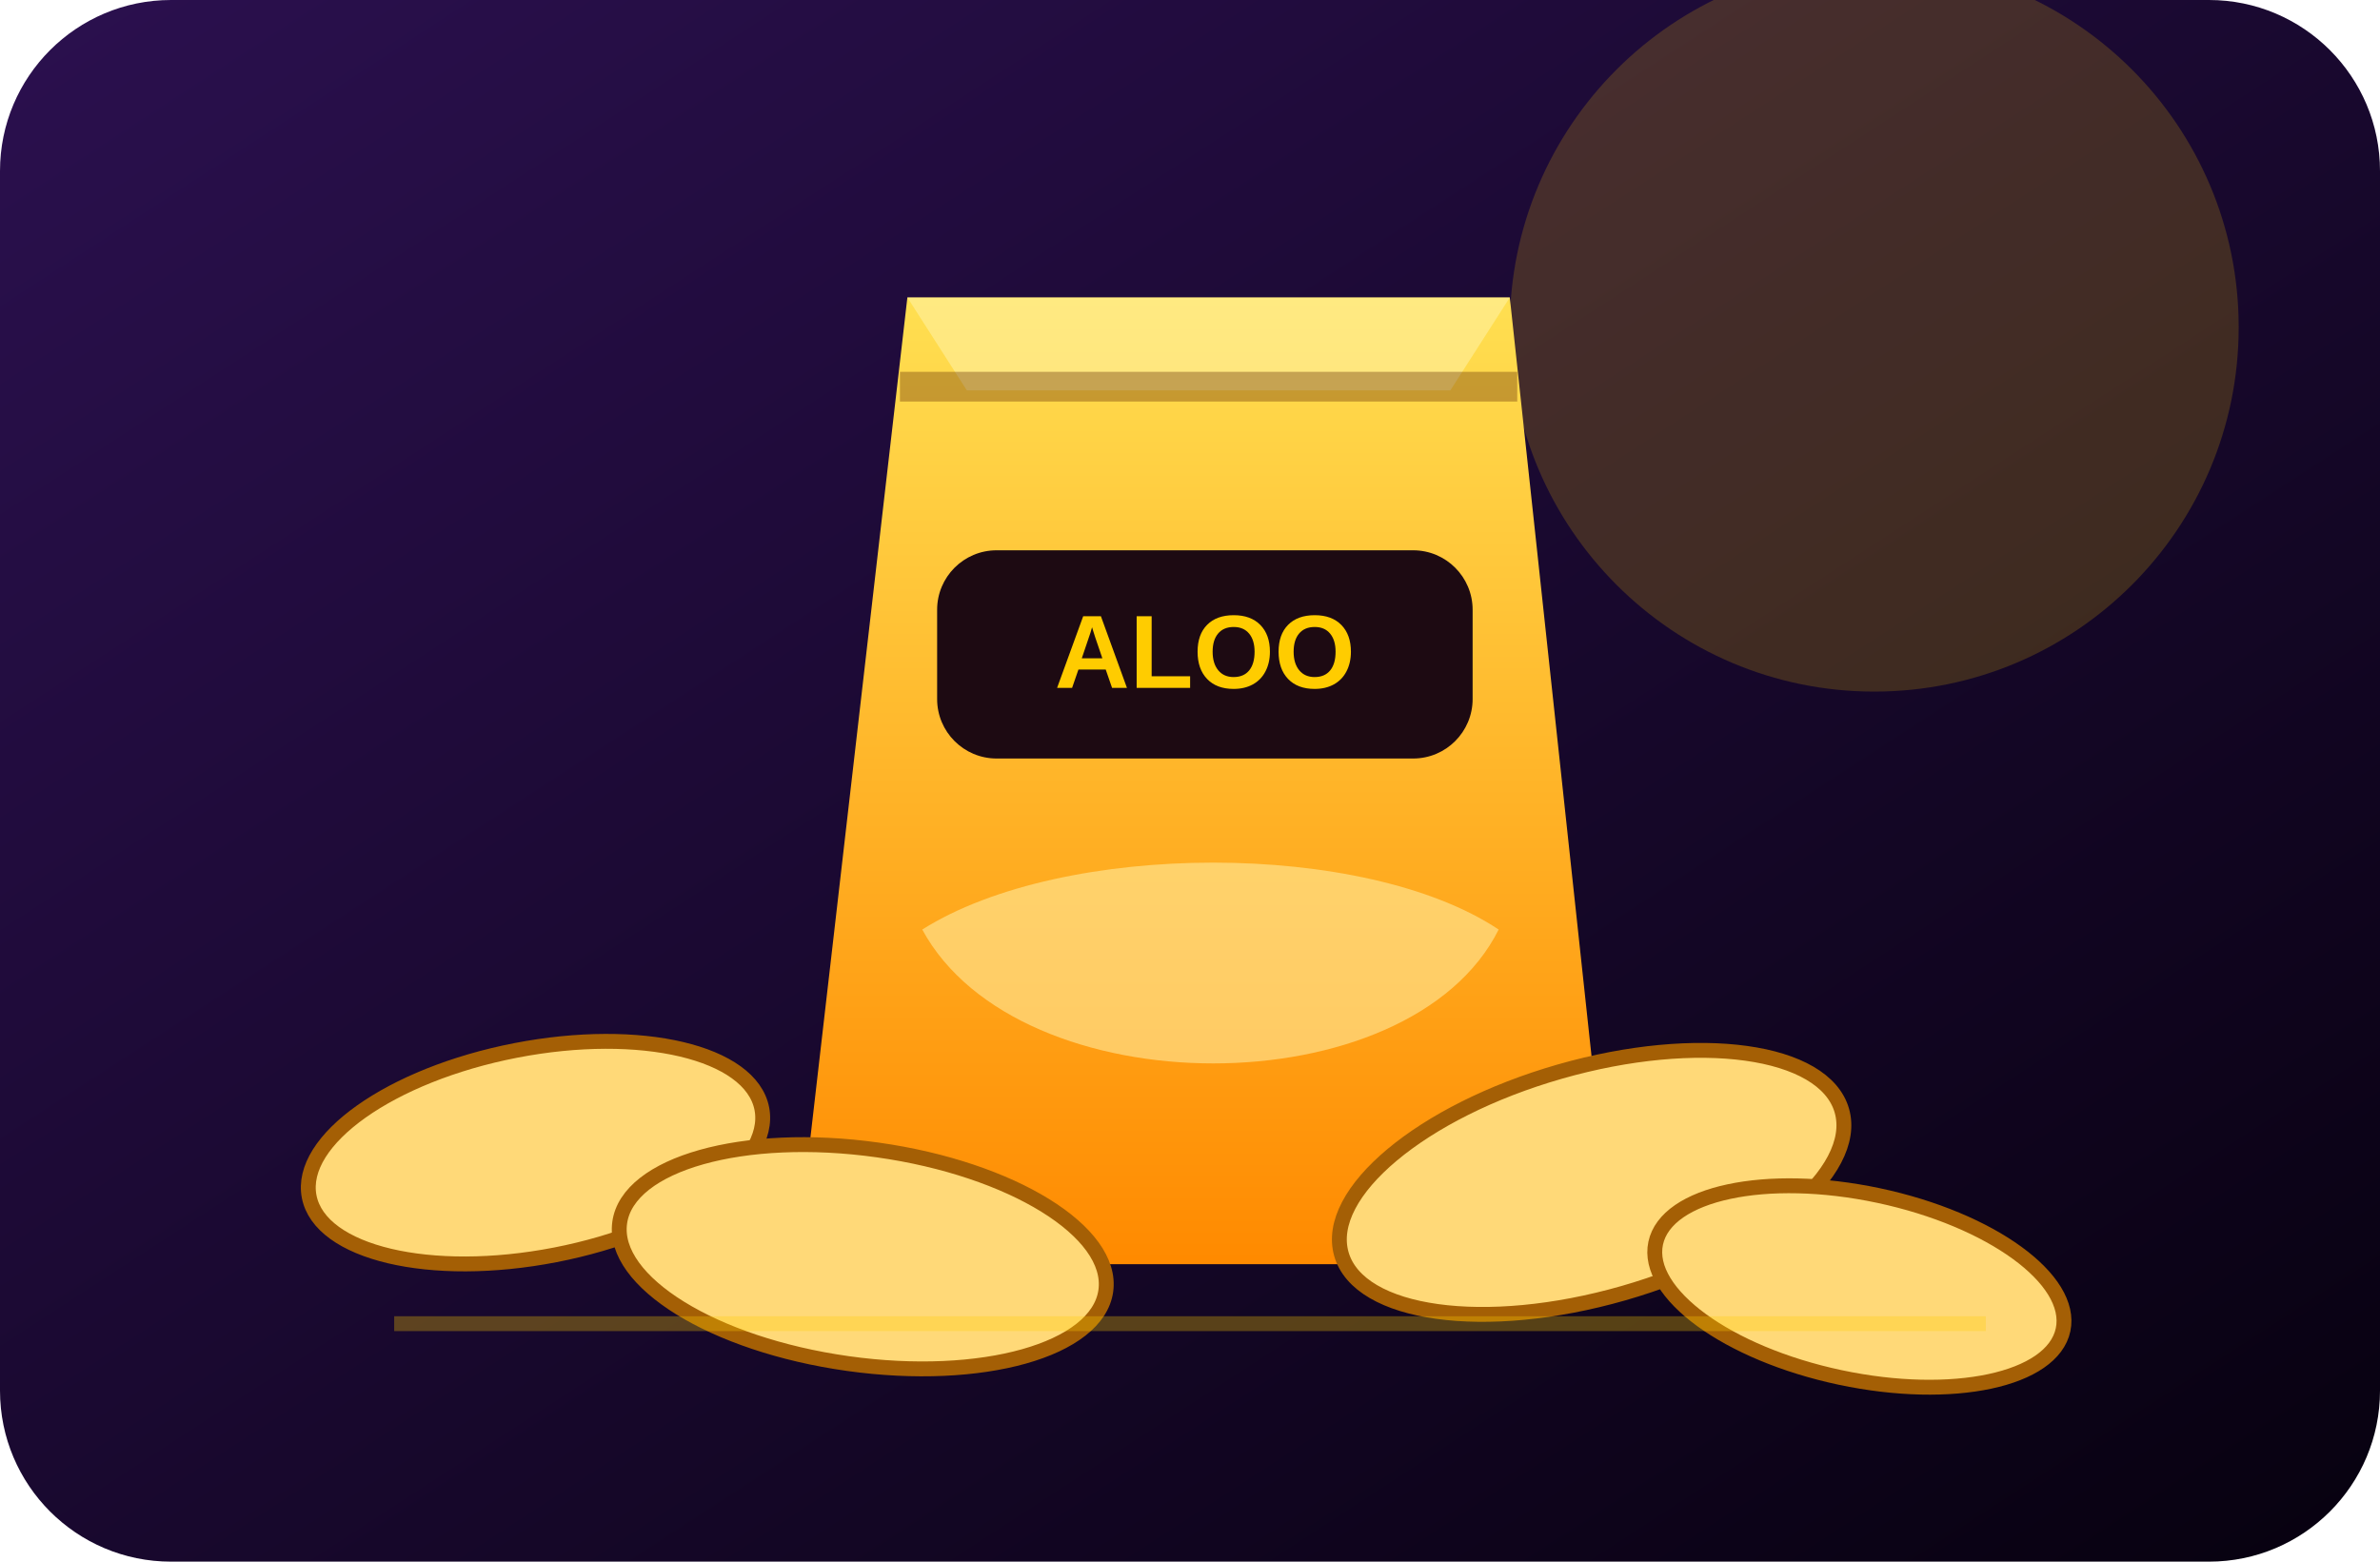
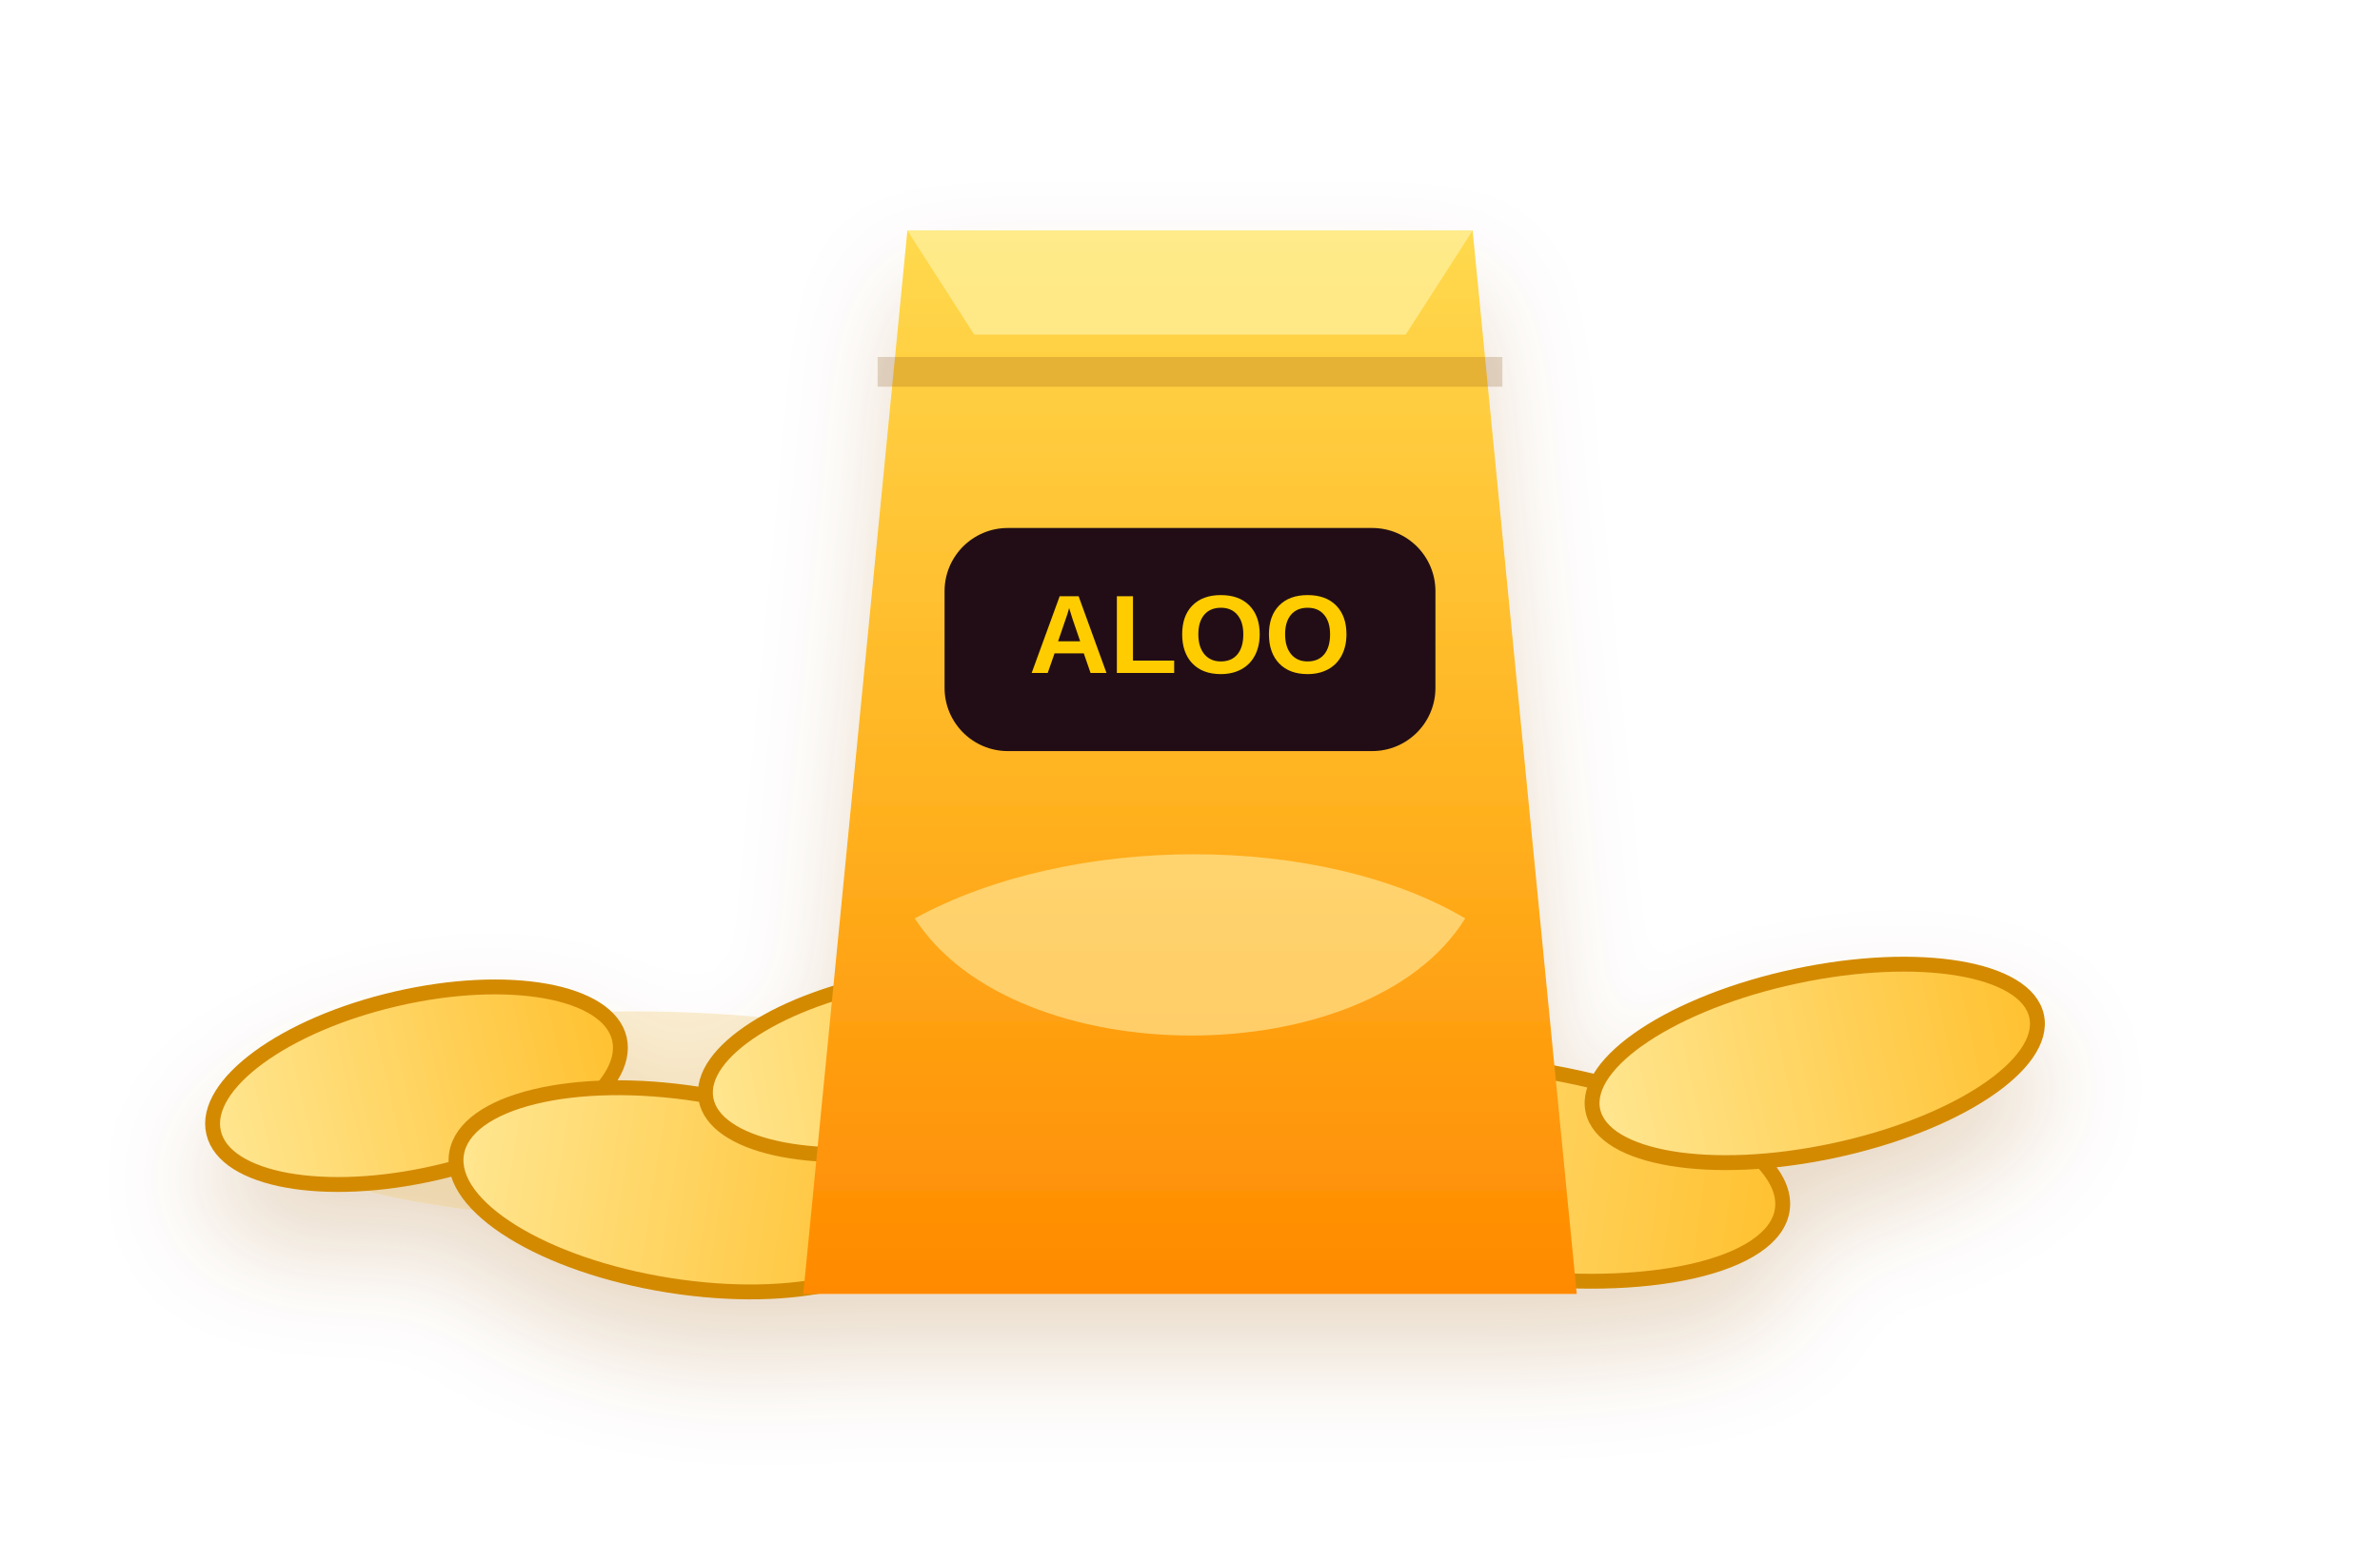
<svg xmlns="http://www.w3.org/2000/svg" viewBox="0 0 640 420" role="img" aria-labelledby="title desc">
  <defs>
-     <linearGradient id="bg" x1="0" x2="1" y1="0" y2="1">
-       <stop offset="0" stop-color="#2b104f" />
-       <stop offset="1" stop-color="#07010f" />
-     </linearGradient>
    <linearGradient id="pack" x1="0" x2="0" y1="0" y2="1">
-       <stop offset="0" stop-color="#ffdf51" />
+       <stop offset="0" stop-color="#ffd94d" />
+       <stop offset=".52" stop-color="#ffb321" />
      <stop offset="1" stop-color="#ff8a00" />
    </linearGradient>
+     <linearGradient id="chip" x1="0" x2="1">
+       <stop offset="0" stop-color="#ffe690" />
+       <stop offset="1" stop-color="#ffc130" />
+     </linearGradient>
+     <filter id="shadow" x="-25%" y="-25%" width="150%" height="150%">
+       <feDropShadow dx="0" dy="16" stdDeviation="14" flood-color="#9b5a00" flood-opacity=".22" />
+     </filter>
  </defs>
-   <rect width="640" height="420" rx="46" fill="url(#bg)" />
-   <circle cx="504" cy="88" r="98" fill="#ffcc00" opacity=".18" />
-   <path d="M244 80h162l28 260H214z" fill="url(#pack)" />
-   <path d="M244 80h162l-16 25H260z" fill="#fff2a4" opacity=".58" />
-   <path d="M242 104h166" stroke="#5b2600" stroke-width="8" opacity=".35" />
-   <rect x="252" y="148" width="144" height="56" rx="16" fill="#1d0a12" />
-   <text x="324" y="185" text-anchor="middle" font-family="Arial, sans-serif" font-size="28" font-weight="900" fill="#ffcc00">ALOO</text>
-   <path d="M248 250c38-24 119-24 155 0-24 48-129 48-155 0z" fill="#fff0a8" opacity=".55" />
-   <g fill="#ffd978" stroke="#a45f05" stroke-width="4">
-     <ellipse cx="144" cy="310" rx="62" ry="28" transform="rotate(-11 144 310)" />
-     <ellipse cx="232" cy="338" rx="66" ry="29" transform="rotate(8 232 338)" />
-     <ellipse cx="428" cy="318" rx="70" ry="31" transform="rotate(-16 428 318)" />
-     <ellipse cx="500" cy="346" rx="56" ry="25" transform="rotate(12 500 346)" />
+   <g filter="url(#shadow)">
+     <ellipse cx="170" cy="300" rx="104" ry="28" fill="#edb942" opacity=".25" />
+     <g fill="url(#chip)" stroke="#d38a05" stroke-width="4">
+       <ellipse cx="112" cy="292" rx="56" ry="24" transform="rotate(-13 112 292)" />
+       <ellipse cx="184" cy="320" rx="62" ry="26" transform="rotate(9 184 320)" />
+       <ellipse cx="244" cy="286" rx="55" ry="23" transform="rotate(-10 244 286)" />
+       <ellipse cx="406" cy="315" rx="74" ry="28" transform="rotate(8 406 315)" />
+       <ellipse cx="488" cy="286" rx="61" ry="24" transform="rotate(-12 488 286)" />
+     </g>
+     <path d="M244 62h152l28 286H216z" fill="url(#pack)" />
+     <path d="M244 62h152l-18 28H262z" fill="#fff5a9" opacity=".65" />
+     <path d="M236 100h168" stroke="#7b3b00" stroke-width="8" opacity=".2" />
+     <rect x="254" y="142" width="132" height="60" rx="17" fill="#211014" />
+     <text x="320" y="181" text-anchor="middle" font-family="Arial, sans-serif" font-size="30" font-weight="900" fill="#ffcc00">ALOO</text>
+     <path d="M246 247c42-23 109-23 148 0-26 42-121 42-148 0z" fill="#fff0a8" opacity=".58" />
  </g>
-   <path d="M106 356h428" stroke="#ffcc00" stroke-width="4" opacity=".3" />
</svg>
